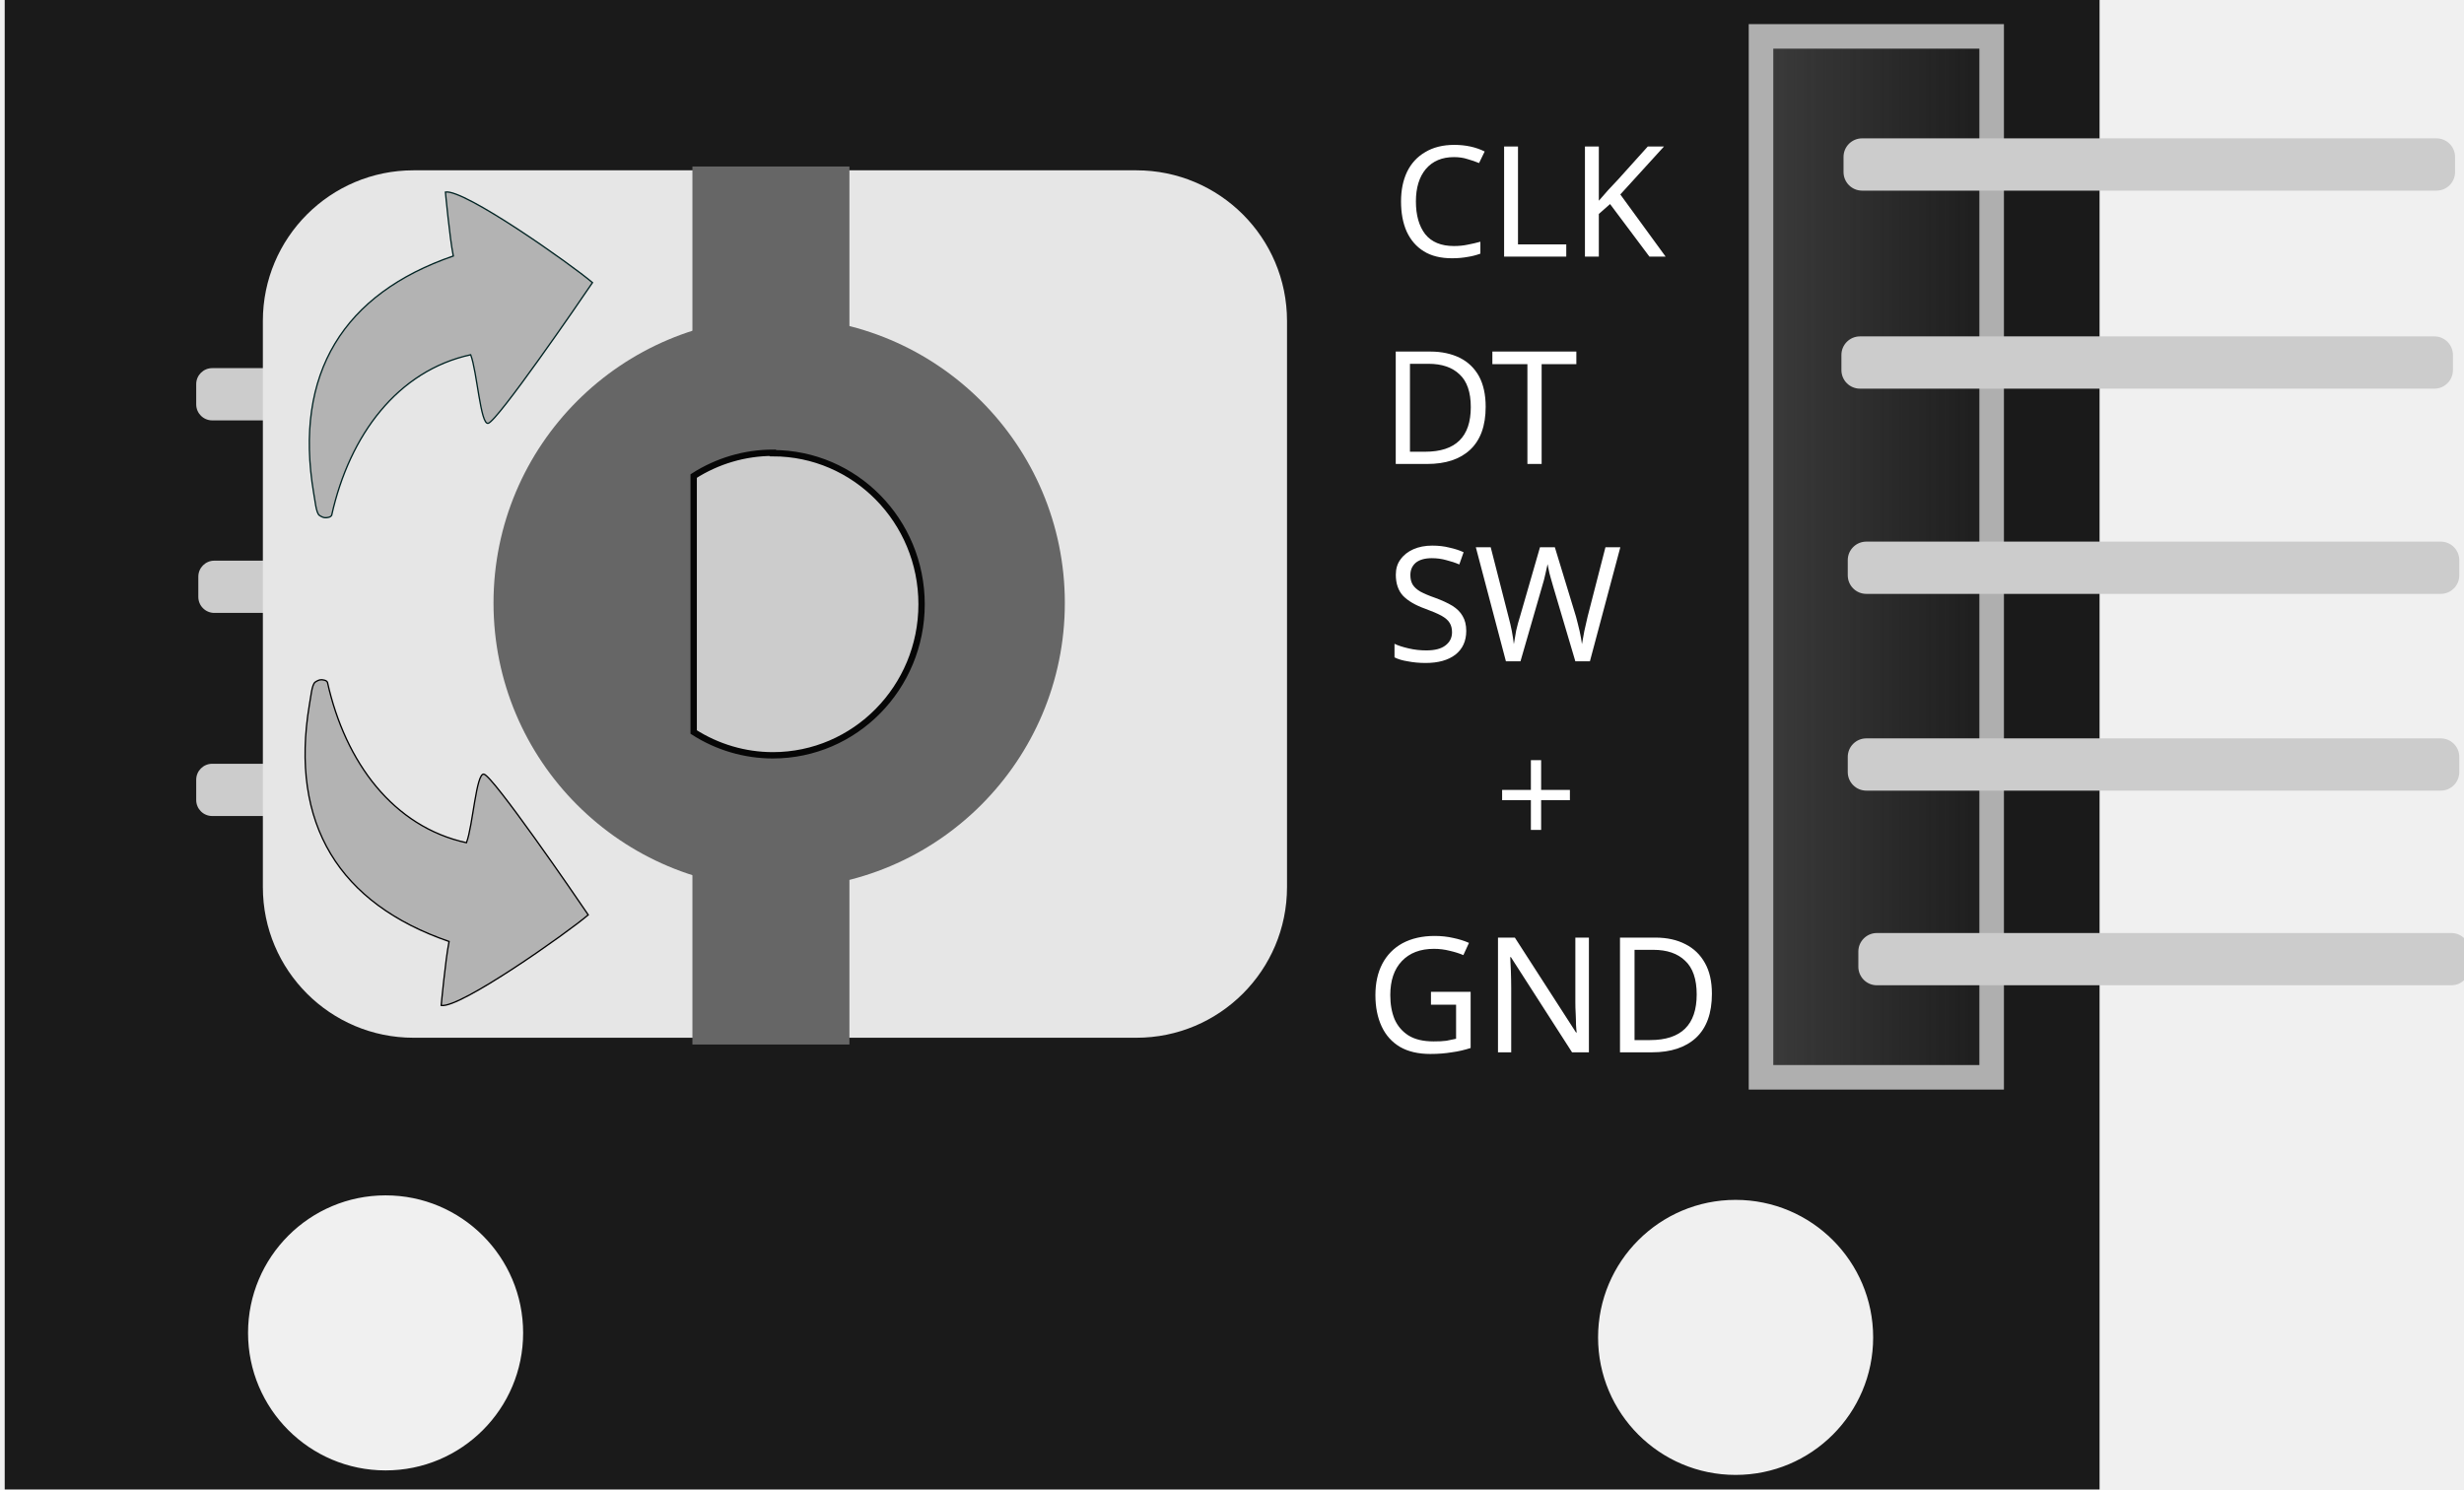
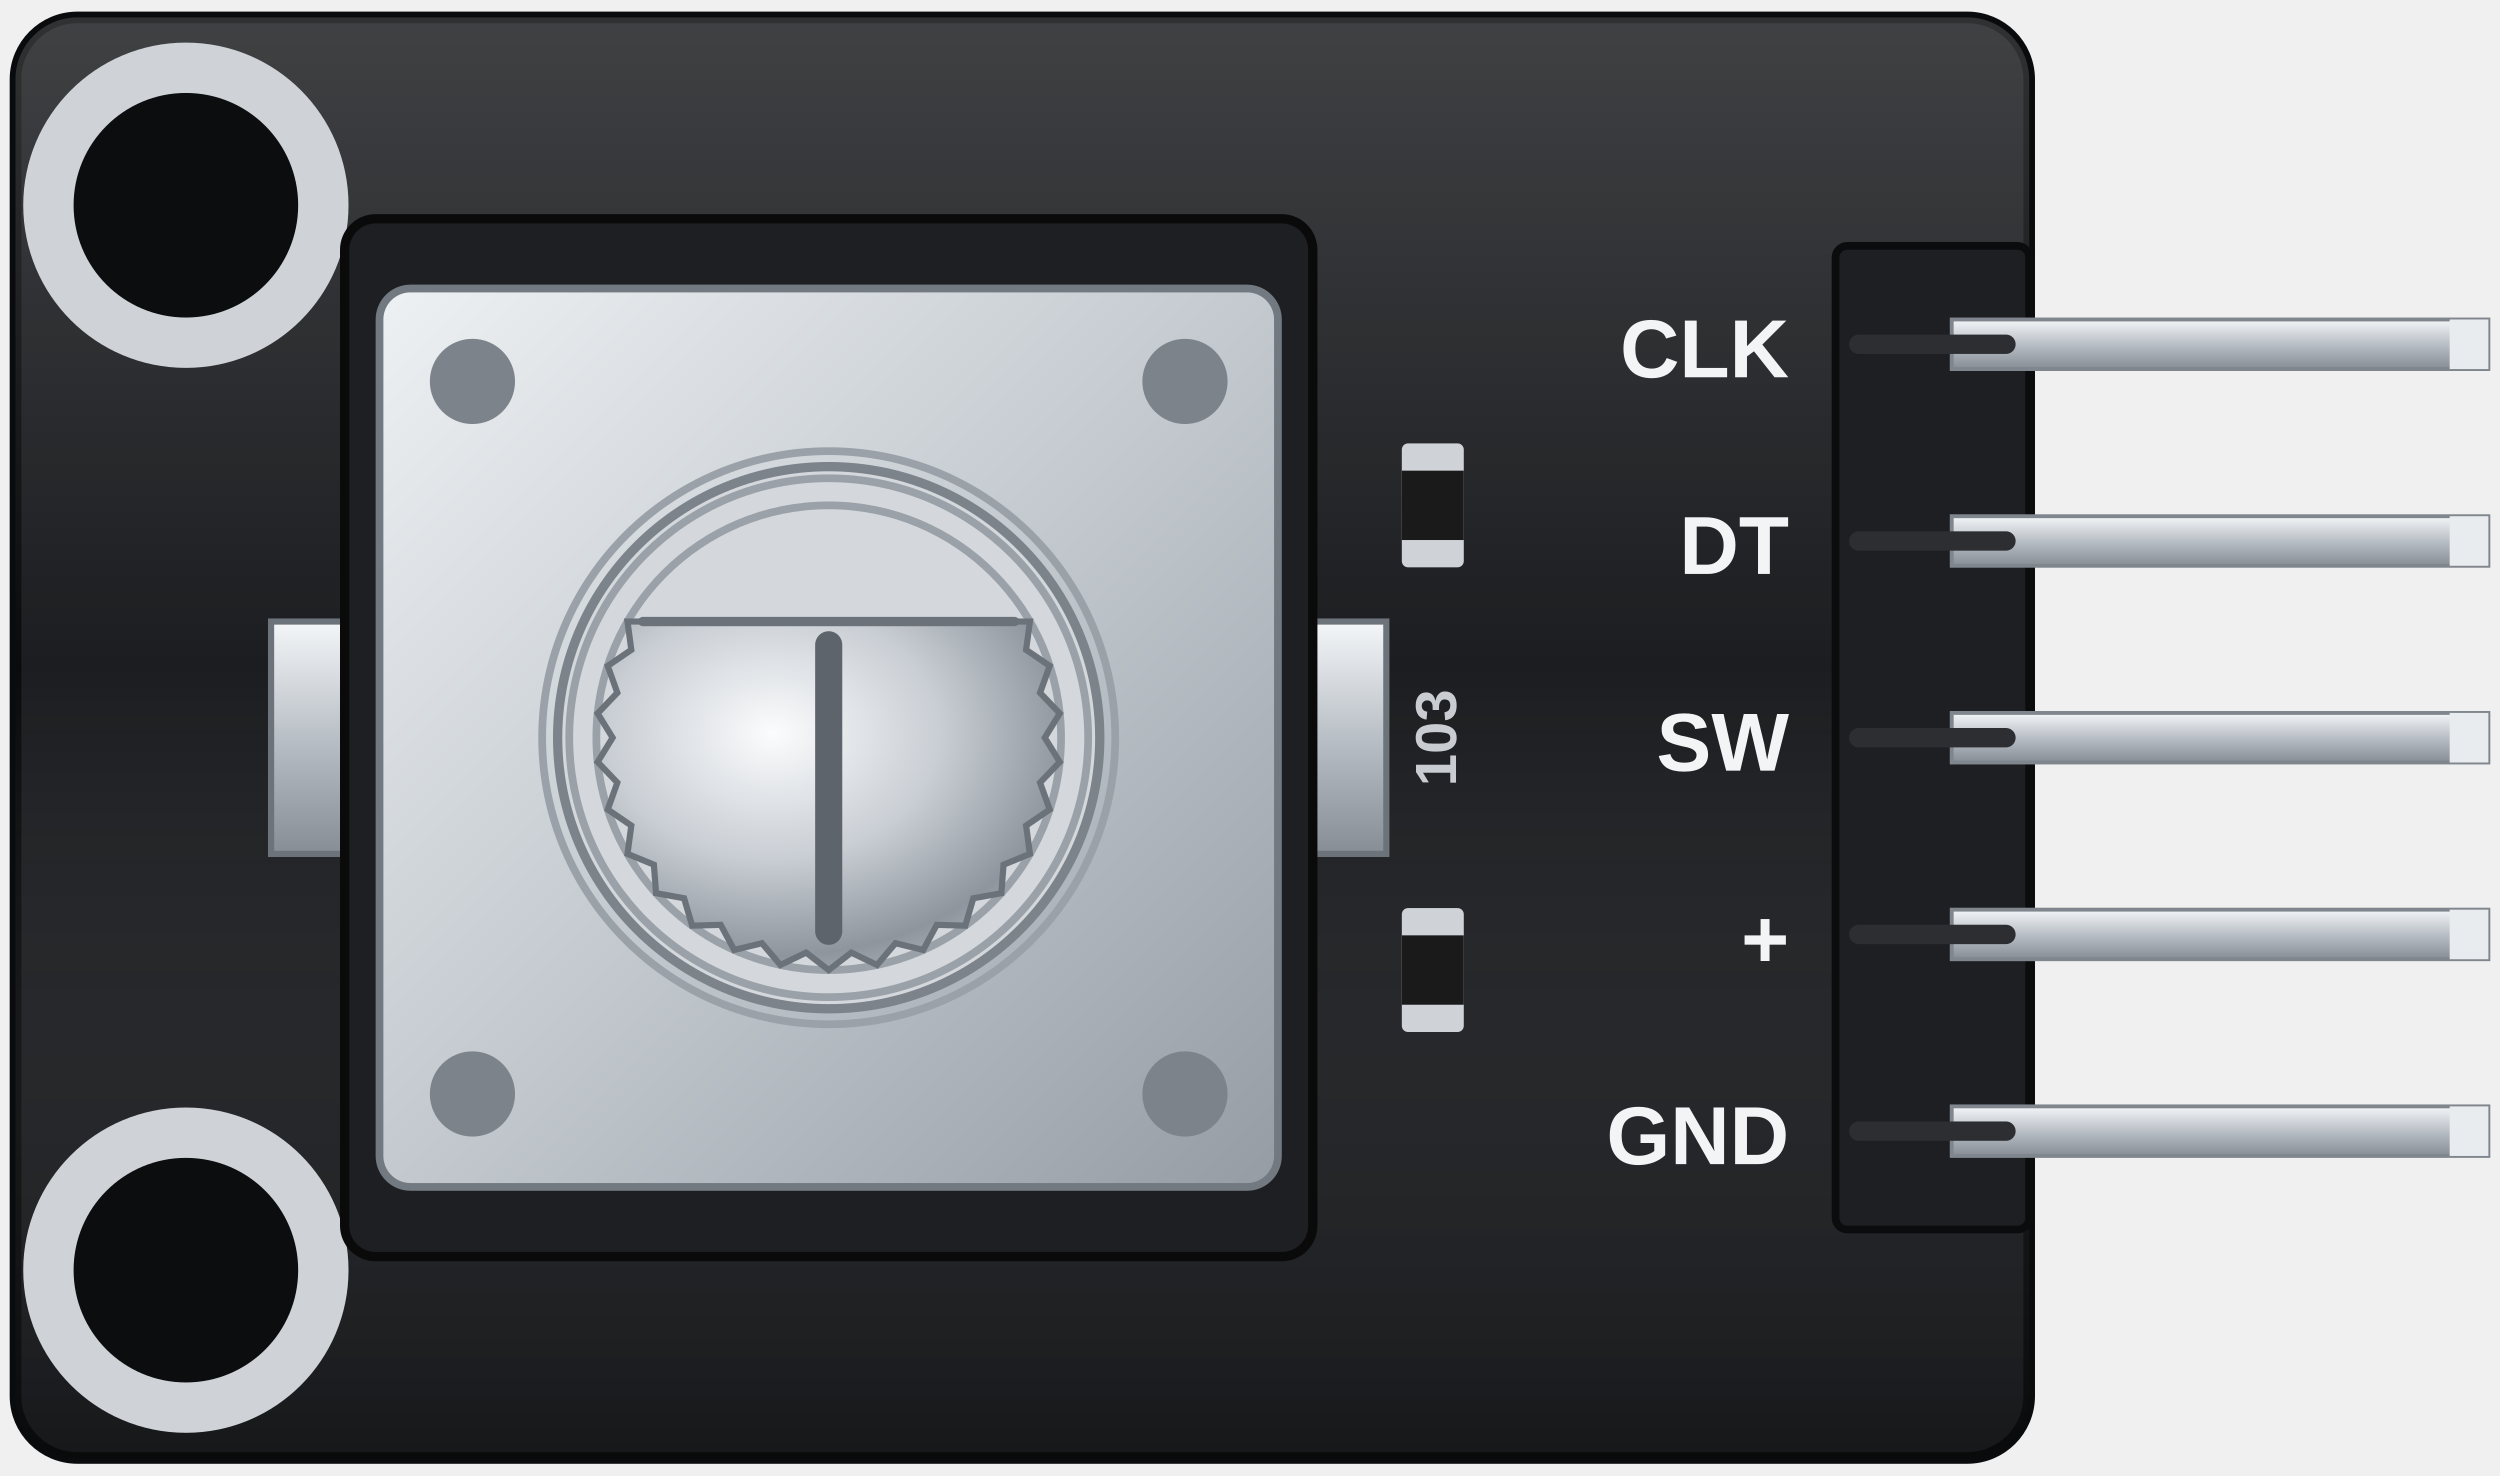
- <svg xmlns="http://www.w3.org/2000/svg" width="30.815mm" height="18.63mm" version="1.1" viewBox="0 0 116 70.4">
+ <svg xmlns="http://www.w3.org/2000/svg" version="1.1" width="122px" height="72px" viewBox="0 0 122 72">
  <defs>
-     <linearGradient id="a" x1="158" x2="170" y1="86.5" y2="86.5" gradientTransform="translate(-75.1 -60.1)" gradientUnits="userSpaceOnUse">
-       <stop stop-color="#4d4d4d" offset="0" />
-       <stop stop-color="#4d4d4d" stop-opacity="0" offset="1" />
+     <linearGradient id="luz" x1="0" y1="0" x2="0" y2="1">
+       <stop offset="0" stop-color="#ffffff" stop-opacity="0.16" />
+       <stop offset="0.45" stop-color="#ffffff" stop-opacity="0" />
+       <stop offset="1" stop-color="#000000" stop-opacity="0.22" />
    </linearGradient>
+     <linearGradient id="metal" x1="0" y1="0" x2="0" y2="1">
+       <stop offset="0" stop-color="#f4f6f8" />
+       <stop offset="0.5" stop-color="#b9bfc6" />
+       <stop offset="1" stop-color="#868d95" />
+     </linearGradient>
+     <linearGradient id="metal-h" x1="0" y1="0" x2="1" y2="0">
+       <stop offset="0" stop-color="#8a9199" />
+       <stop offset="0.35" stop-color="#eef1f4" />
+       <stop offset="0.7" stop-color="#b3b9c0" />
+       <stop offset="1" stop-color="#7c838b" />
+     </linearGradient>
+     <radialGradient id="lata" cx="0.4" cy="0.38" r="0.66">
+       <stop offset="0" stop-color="#f6f8fa" />
+       <stop offset="0.6" stop-color="#c3c9cf" />
+       <stop offset="1" stop-color="#8c939b" />
+     </radialGradient>
+     <linearGradient id="plastico" x1="0" y1="0" x2="0" y2="1">
+       <stop offset="0" stop-color="#3a3c40" />
+       <stop offset="1" stop-color="#16171a" />
+     </linearGradient>
+     <linearGradient id="ouro" x1="0" y1="0" x2="0" y2="1">
+       <stop offset="0" stop-color="#f4dc8c" />
+       <stop offset="1" stop-color="#b88a2c" />
+     </linearGradient>
+     <radialGradient id="cupula" cx="0.36" cy="0.3" r="0.78">
+       <stop offset="0" stop-color="#ffffff" stop-opacity="0.6" />
+       <stop offset="0.32" stop-color="#ffffff" stop-opacity="0.1" />
+       <stop offset="1" stop-color="#000000" stop-opacity="0.32" />
+     </radialGradient>
+     <radialGradient id="borda-capa" cx="0.5" cy="0.5" r="0.5">
+       <stop offset="0.72" stop-color="#000000" stop-opacity="0" />
+       <stop offset="1" stop-color="#000000" stop-opacity="0.45" />
+     </radialGradient>
+     <linearGradient id="aco" x1="0" y1="0" x2="1" y2="1">
+       <stop offset="0" stop-color="#eef1f3" />
+       <stop offset="0.5" stop-color="#c3c9cf" />
+       <stop offset="1" stop-color="#959ca4" />
+     </linearGradient>
+     <radialGradient id="knob" cx="0.4" cy="0.35" r="0.7">
+       <stop offset="0" stop-color="#4a4d52" />
+       <stop offset="0.7" stop-color="#202124" />
+       <stop offset="1" stop-color="#0d0e10" />
+     </radialGradient>
+     <radialGradient id="cromo" cx="0.38" cy="0.32" r="0.8">
+       <stop offset="0" stop-color="#fbfcfd" />
+       <stop offset="0.45" stop-color="#c9ced4" />
+       <stop offset="0.8" stop-color="#8e959d" />
+       <stop offset="1" stop-color="#b7bdc3" />
+     </radialGradient>
  </defs>
-   <path d="m0 0v70.4h99v-70.4zm18 56.5a6.5 6.5 0 0 1 6.5 6.5 6.5 6.5 0 0 1-6.5 6.5 6.5 6.5 0 0 1-6.5-6.5 6.5 6.5 0 0 1 6.5-6.5zm63.8 0.213a6.5 6.5 0 0 1 6.5 6.5 6.5 6.5 0 0 1-6.5 6.5 6.5 6.5 0 0 1-6.5-6.5 6.5 6.5 0 0 1 6.5-6.5z" fill="#1a1a1a" fill-rule="evenodd" />
-   <g fill="#ccc" fill-rule="evenodd">
-     <rect x="9.05" y="17.4" width="6.95" height="2.47" rx=".756" />
-     <rect x="9.15" y="26.5" width="6.95" height="2.47" rx=".756" />
-     <rect x="9.05" y="36.1" width="6.95" height="2.47" rx=".756" />
-   </g>
-   <g tabindex="0">
-     <rect x="12.2" y="8.05" width="48.4" height="41" rx="7.12" fill="#e6e6e6" />
-     <g id="knob">
-       <circle cx="36.6" cy="28.5" r="13.5" fill="#666" />
-       <rect x="32.5" y="7.87" width="7.42" height="41.5" fill="#666" />
-       <path d="m36.3 21.4a7.03 7.14 0 0               0-3.74 1.1v12.1a7.03 7.14 0 0 0 3.74 1.1 7.03 7.14 0 0 0 7.03-7.14 7.03 7.14 0 0               0-7.03-7.14z" fill="#ccc" stroke="#060606" stroke-width=".3" transform="rotate(0, 36.244, 28.5)" class="handle " />
-     </g>
-     <g class="arrow-container">
-       <circle cx="20" cy="43" r="12" fill="red" opacity="0" />
-       <path d="m21 44.5c-5.17-1.78-7.55-5.53-6.6-11.2 0.066-0.327 0.107-0.938 0.272-1.06 0.204-0.137 0.312-0.116 0.39-0.1 0.077 0.015 0.139 0.027 0.189 0.102 0.846 3.81 3.13 6.84 6.57 7.59 0.304-0.787 0.461-3.32 0.826-3.24 0.428 0.085 4.31 5.73 4.93 6.65-0.978 0.839-6.07 4.44-6.95 4.28 0 0 0.206-2.19 0.362-2.96z" fill="#b3b3b3" stroke="#000" stroke-width=".062px" class="arrow" />
-     </g>
-     <g class="arrow-container">
-       <circle cx="20" cy="15" r="12" fill="red" opacity="0" />
-       <path d="m21.2 12.1c-5.17 1.78-7.55 5.53-6.6 11.2 0.066 0.327 0.107 0.938 0.272 1.06 0.204 0.137 0.312 0.116 0.39 0.1 0.077-0.015 0.139-0.027 0.189-0.102 0.846-3.81 3.13-6.84 6.57-7.59 0.304 0.787 0.461 3.32 0.826 3.24 0.428-0.085 4.31-5.73 4.93-6.65-0.978-0.839-6.07-4.44-6.95-4.28 0 0 0.206 2.19 0.362 2.96z" fill="#b3b3b3" stroke="#022" stroke-width=".062px" class="arrow" />
-     </g>
-   </g>
-   <rect class="focus-indicator" x="10.2" y="6.05" width="52.4" height="45" rx="7.12" stroke="white" stroke-width="2" fill="none" opacity="0" />
-   <rect x="83" y="1.72" width="10.9" height="49.2" fill="url(#a)" fill-rule="evenodd" opacity=".65" stroke="#fff" stroke-width="1.16" />
-   <g fill="#ccc" fill-rule="evenodd">
-     <rect x="86.9" y="6.54" width="28.9" height="2.47" rx=".877" />
-     <rect x="86.8" y="15.9" width="28.9" height="2.47" rx=".877" />
-     <rect x="87.1" y="25.6" width="28.9" height="2.47" rx=".877" />
-     <rect x="87.1" y="34.9" width="28.9" height="2.47" rx=".877" />
-     <rect x="87.6" y="44.1" width="28.9" height="2.47" rx=".877" />
-   </g>
-   <g fill="#ffffff" font-family="sans-serif" letter-spacing="0px" word-spacing="0px">
-     <text x="65.55" y="12.13" font-size="7.29px" fill="#ffffff" stroke-width=".182">CLK</text>
-     <text x="65.02" y="21.93" font-size="7.44px" fill="#ffffff">DT</text>
-     <text x="65.29" y="31.26" font-size="7.54px" fill="#ffffff">SW</text>
-     <text x="70.42" y="39.99" font-size="6.82px" fill="#ffffff">+</text>
-     <text x="64.31" y="49.74" font-size="7.59px" fill="#ffffff">GND</text>
-   </g>
+   <rect x="0.756" y="0.85" width="98.268" height="70.299" rx="3.024" fill="#1b1d20" stroke="#0a0b0c" stroke-width="0.567" />
+   <rect x="0.756" y="0.85" width="98.268" height="70.299" rx="3.024" fill="url(#luz)" />
+   <circle cx="9.071" cy="10.016" r="7.937" fill="#cfd3d8" />
+   <circle cx="9.071" cy="10.016" r="5.48" fill="#0c0d0f" />
+   <circle cx="9.071" cy="61.984" r="7.937" fill="#cfd3d8" />
+   <circle cx="9.071" cy="61.984" r="5.48" fill="#0c0d0f" />
+   <text transform="translate(87.307 16.8) rotate(0)" x="0" y="1.606" font-family="Arial" font-weight="bold" font-size="4.016" fill="#f2f4f6" text-anchor="end">CLK</text>
+   <text transform="translate(87.307 26.4) rotate(0)" x="0" y="1.606" font-family="Arial" font-weight="bold" font-size="4.016" fill="#f2f4f6" text-anchor="end">DT</text>
+   <text transform="translate(87.307 36) rotate(0)" x="0" y="1.606" font-family="Arial" font-weight="bold" font-size="4.016" fill="#f2f4f6" text-anchor="end">SW</text>
+   <text transform="translate(87.307 45.6) rotate(0)" x="0" y="1.606" font-family="Arial" font-weight="bold" font-size="4.016" fill="#f2f4f6" text-anchor="end">+</text>
+   <text transform="translate(87.307 55.2) rotate(0)" x="0" y="1.606" font-family="Arial" font-weight="bold" font-size="4.016" fill="#f2f4f6" text-anchor="end">GND</text>
+   <rect x="68.409" y="21.638" width="3.024" height="6.047" rx="0.302" fill="#cfd3d8" />
+   <rect x="68.409" y="22.968" width="3.024" height="3.386" fill="#1a1a1a" />
+   <rect x="68.409" y="44.315" width="3.024" height="6.047" rx="0.302" fill="#cfd3d8" />
+   <rect x="68.409" y="45.645" width="3.024" height="3.386" fill="#1a1a1a" />
+   <text transform="translate(69.921 36) rotate(-90)" x="0" y="1.134" font-family="Arial" font-weight="bold" font-size="2.835" fill="#c9ccd0" text-anchor="middle">103</text>
+   <rect x="89.575" y="12" width="9.449" height="48" rx="0.567" fill="#1e1f22" stroke="#0b0c0d" stroke-width="0.378" />
+   <rect x="95.244" y="15.591" width="26.189" height="2.419" fill="url(#metal)" stroke="#80868d" stroke-width="0.189" />
+   <rect x="119.543" y="15.591" width="1.89" height="2.419" fill="#e9ecef" />
+   <path d="M90.709 16.8 L97.89 16.8" fill="none" stroke="#2c2e32" stroke-width="0.945" stroke-linecap="round" />
+   <rect x="95.244" y="25.191" width="26.189" height="2.419" fill="url(#metal)" stroke="#80868d" stroke-width="0.189" />
+   <rect x="119.543" y="25.191" width="1.89" height="2.419" fill="#e9ecef" />
+   <path d="M90.709 26.4 L97.89 26.4" fill="none" stroke="#2c2e32" stroke-width="0.945" stroke-linecap="round" />
+   <rect x="95.244" y="34.791" width="26.189" height="2.419" fill="url(#metal)" stroke="#80868d" stroke-width="0.189" />
+   <rect x="119.543" y="34.791" width="1.89" height="2.419" fill="#e9ecef" />
+   <path d="M90.709 36 L97.89 36" fill="none" stroke="#2c2e32" stroke-width="0.945" stroke-linecap="round" />
+   <rect x="95.244" y="44.391" width="26.189" height="2.419" fill="url(#metal)" stroke="#80868d" stroke-width="0.189" />
+   <rect x="119.543" y="44.391" width="1.89" height="2.419" fill="#e9ecef" />
+   <path d="M90.709 45.6 L97.89 45.6" fill="none" stroke="#2c2e32" stroke-width="0.945" stroke-linecap="round" />
+   <rect x="95.244" y="53.991" width="26.189" height="2.419" fill="url(#metal)" stroke="#80868d" stroke-width="0.189" />
+   <rect x="119.543" y="53.991" width="1.89" height="2.419" fill="#e9ecef" />
+   <path d="M90.709 55.2 L97.89 55.2" fill="none" stroke="#2c2e32" stroke-width="0.945" stroke-linecap="round" />
+   <rect x="13.228" y="30.331" width="4.535" height="11.339" fill="url(#metal)" stroke="#6c737b" stroke-width="0.302" />
+   <rect x="63.118" y="30.331" width="4.535" height="11.339" fill="url(#metal)" stroke="#6c737b" stroke-width="0.302" />
+   <rect x="16.819" y="10.677" width="47.244" height="50.646" rx="1.512" fill="#1e1f22" stroke="#0a0a0b" stroke-width="0.454" />
+   <rect x="18.52" y="14.079" width="43.843" height="43.843" rx="1.512" fill="url(#aco)" stroke="#727981" stroke-width="0.378" />
+   <circle cx="23.055" cy="18.614" r="2.079" fill="#7c838b" />
+   <circle cx="23.055" cy="53.386" r="2.079" fill="#7c838b" />
+   <circle cx="57.827" cy="18.614" r="2.079" fill="#7c838b" />
+   <circle cx="57.827" cy="53.386" r="2.079" fill="#7c838b" />
+   <circle cx="40.441" cy="36" r="13.228" fill="#d4d8dc" stroke="#7c838b" stroke-width="0.454" />
+   <circle cx="40.441" cy="36" r="13.984" fill="none" stroke="#9aa1a8" stroke-width="0.378" />
+   <circle cx="40.441" cy="36" r="12.661" fill="none" stroke="#9aa1a8" stroke-width="0.378" />
+   <circle cx="40.441" cy="36" r="11.339" fill="none" stroke="#9aa1a8" stroke-width="0.378" />
+   <path d="M40.441 30.331 L41.037 30.331 L41.646 30.331 L42.283 30.331 L42.965 30.331 L43.714 30.331 L44.56 30.331 L45.546 30.331 L46.737 30.331 L48.244 30.331 L50.26 30.331 L50.074 31.711 L51.225 32.496 L50.755 33.808 L51.717 34.815 L50.986 36 L51.717 37.185 L50.755 38.192 L51.225 39.504 L50.074 40.289 L50.26 41.669 L48.972 42.198 L48.867 43.587 L47.497 43.836 L47.106 45.173 L45.713 45.132 L45.053 46.358 L43.699 46.029 L42.798 47.091 L41.543 46.487 L40.441 47.339 L39.339 46.487 L38.084 47.091 L37.182 46.029 L35.829 46.358 L35.169 45.132 L33.776 45.173 L33.385 43.836 L32.015 43.587 L31.91 42.198 L30.621 41.669 L30.808 40.289 L29.657 39.504 L30.126 38.192 L29.164 37.185 L29.896 36 L29.164 34.815 L30.126 33.808 L29.657 32.496 L30.808 31.711 L30.621 30.331 L32.638 30.331 L34.145 30.331 L35.336 30.331 L36.322 30.331 L37.168 30.331 L37.917 30.331 L38.599 30.331 L39.236 30.331 L39.845 30.331 Z" fill="url(#cromo)" stroke="#6b727a" stroke-width="0.302" />
+   <path d="M31.37 30.331 L49.512 30.331" fill="none" stroke="#6b727a" stroke-width="0.454" stroke-linecap="round" />
+   <path d="M40.441 31.465 L40.441 45.449" fill="none" stroke="#5d646b" stroke-width="1.323" stroke-linecap="round" />
</svg>
